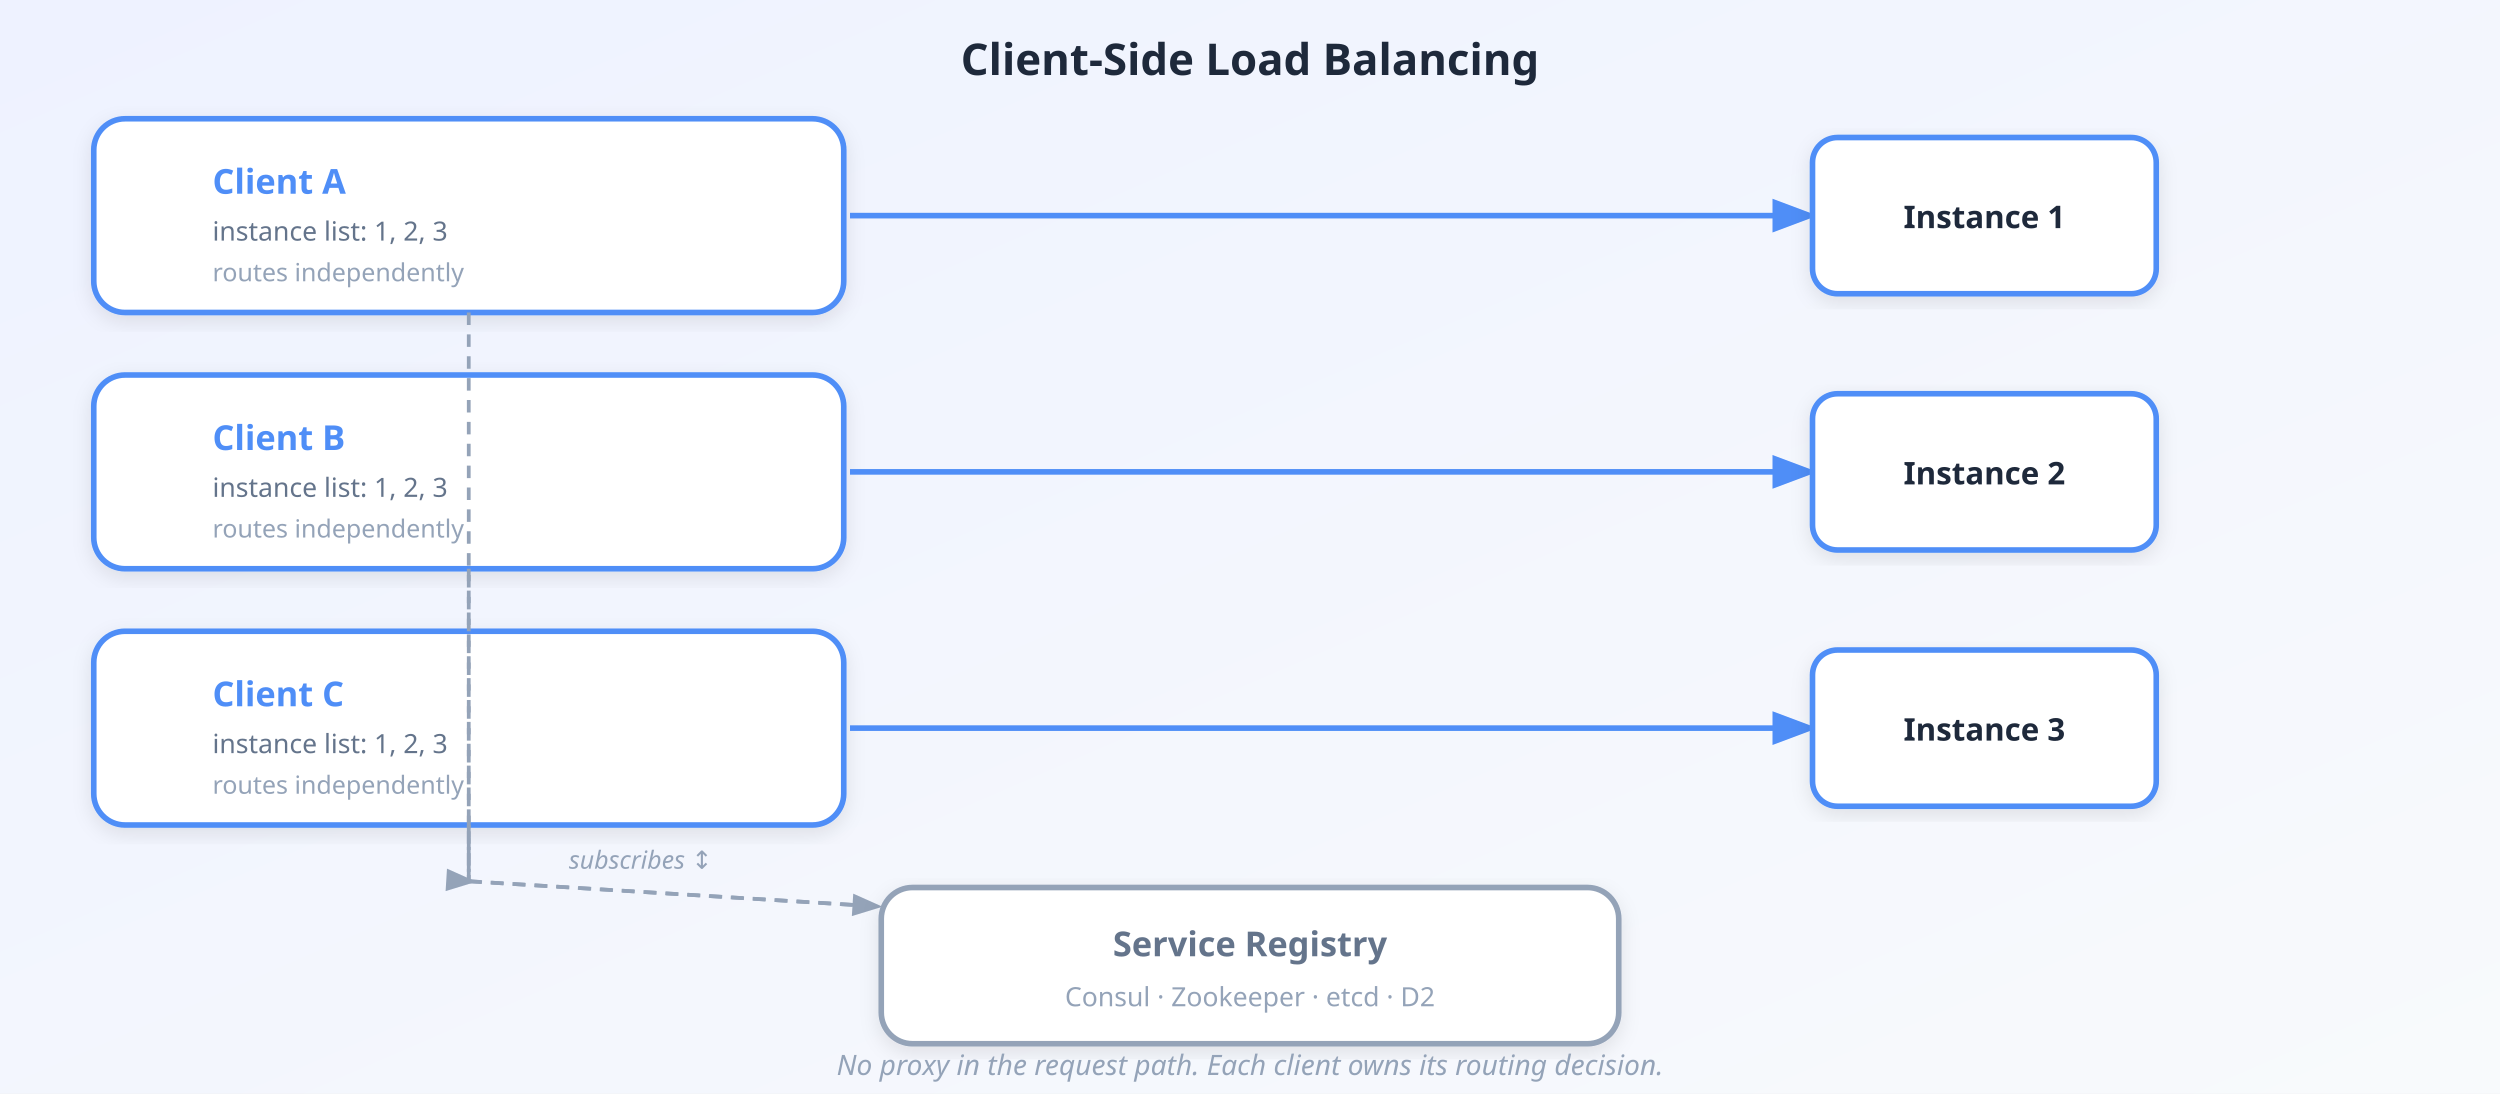
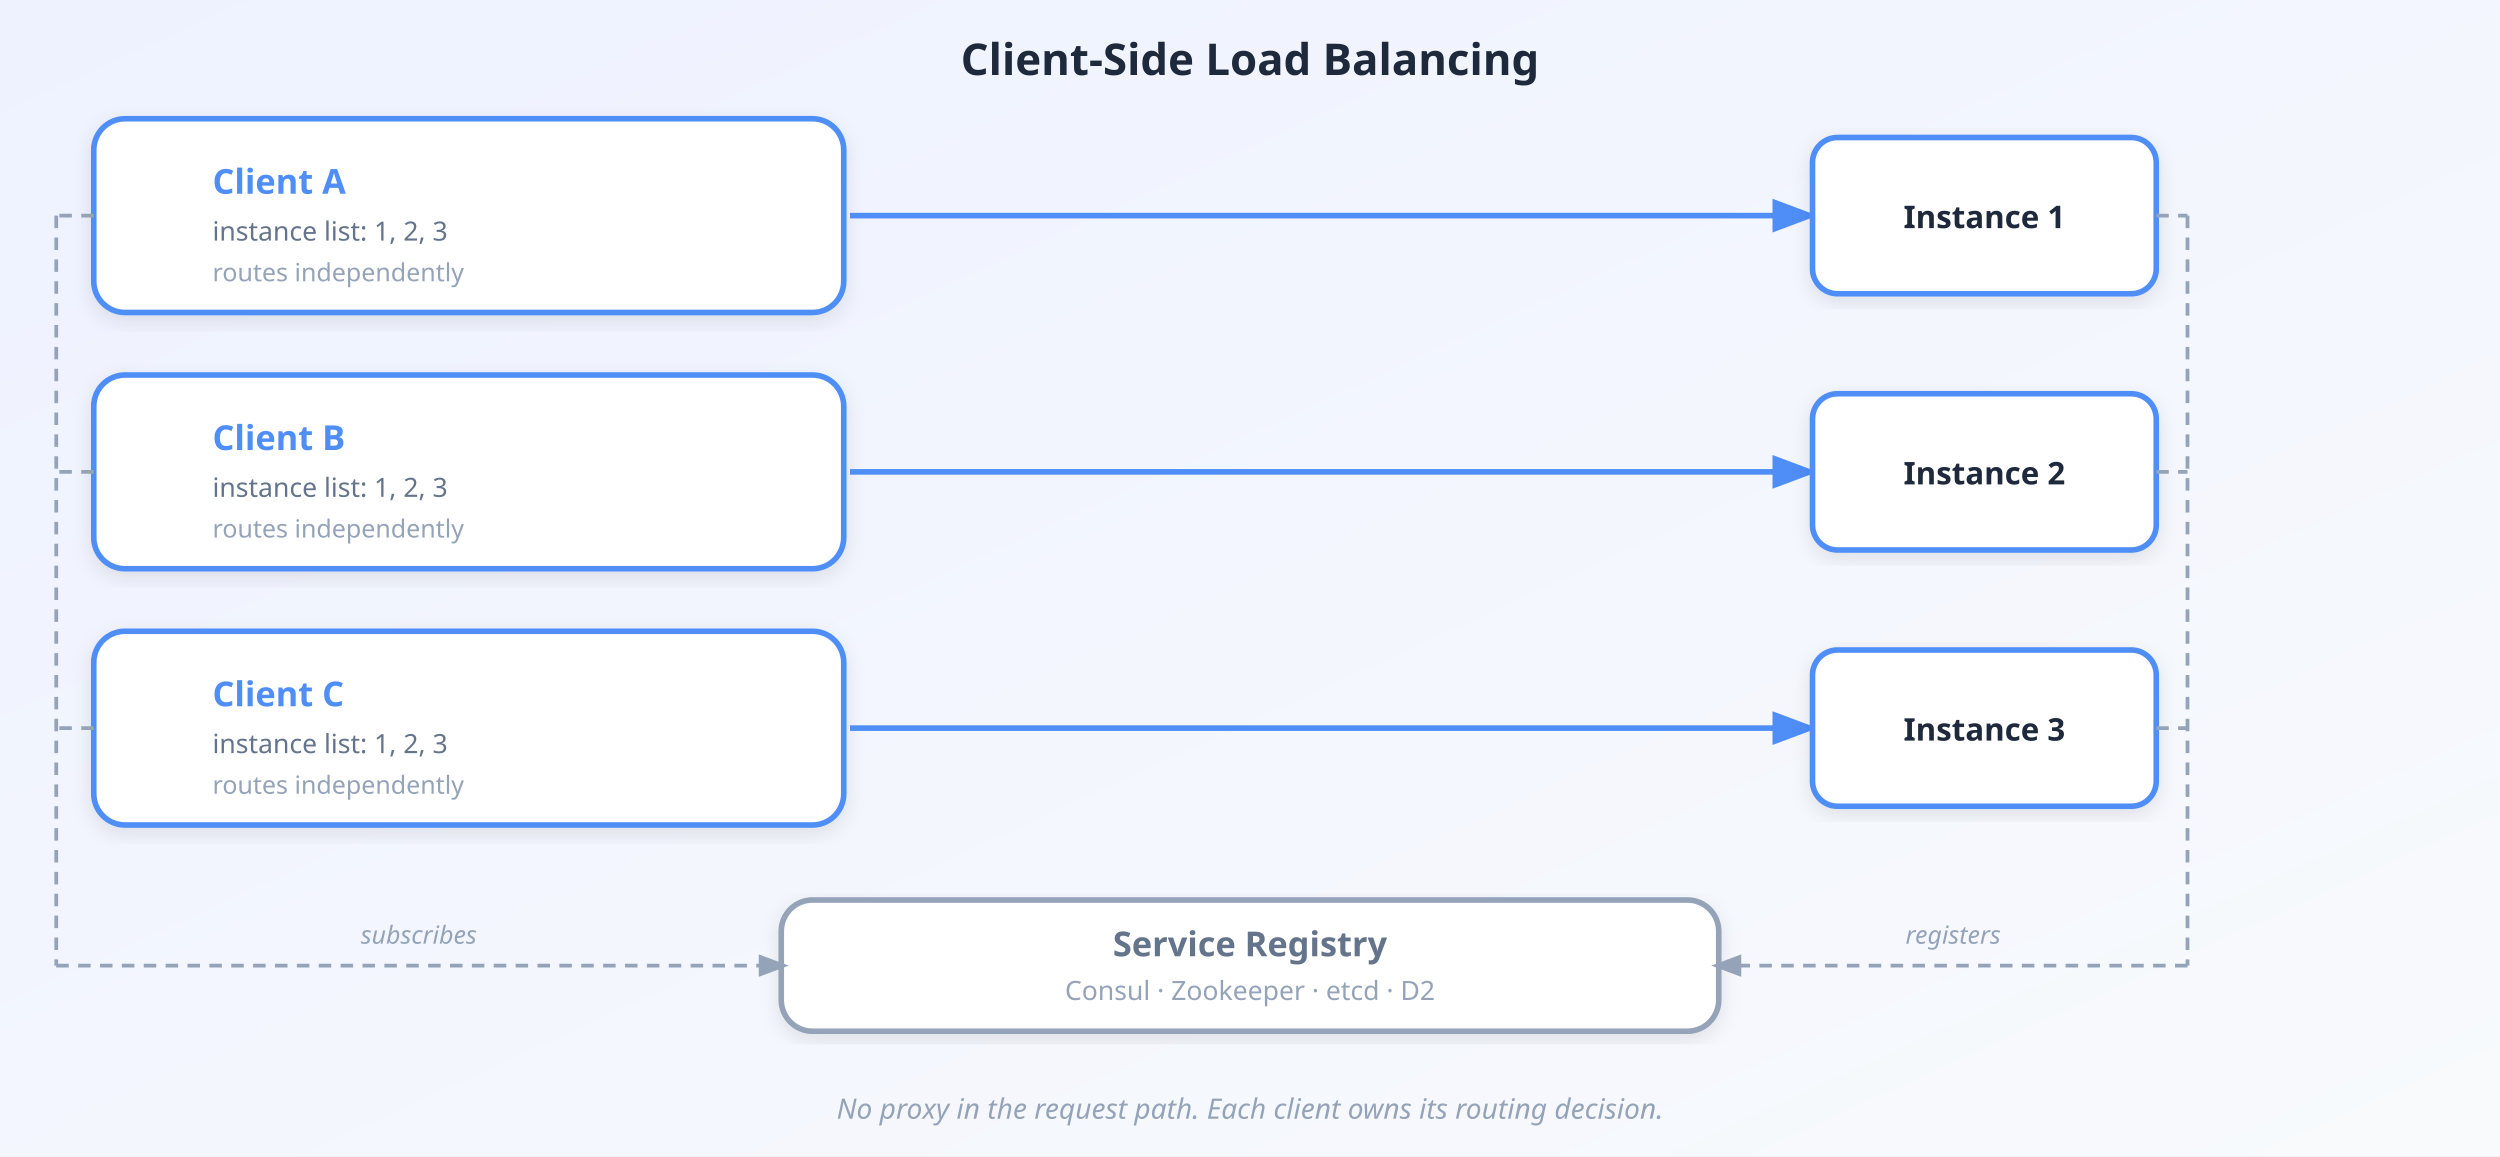
- <svg xmlns="http://www.w3.org/2000/svg" width="800" height="350" viewBox="0 0 800 350" font-family="'Segoe UI',system-ui,sans-serif">
+ <svg xmlns="http://www.w3.org/2000/svg" width="800" height="370" viewBox="0 0 800 370" font-family="'Segoe UI',system-ui,sans-serif">
  <defs>
    <linearGradient id="bg" x1="0" y1="0" x2="1" y2="1" gradientUnits="objectBoundingBox">
      <stop offset="0%" stop-color="#eef2ff" />
      <stop offset="100%" stop-color="#f8fafc" />
    </linearGradient>
    <marker id="arrowB" markerWidth="8" markerHeight="8" refX="6" refY="3" orient="auto">
      <path d="M0,0 L0,6 L8,3 z" fill="#4f8ef7" />
    </marker>
    <marker id="arrowU" markerWidth="8" markerHeight="8" refX="2" refY="3" orient="auto">
      <path d="M8,0 L8,6 L0,3 z" fill="#94a3b8" />
    </marker>
    <marker id="arrowD" markerWidth="8" markerHeight="8" refX="6" refY="3" orient="auto">
      <path d="M0,0 L0,6 L8,3 z" fill="#94a3b8" />
    </marker>
    <filter id="sh">
      <feDropShadow dx="0" dy="2" stdDeviation="3" flood-color="#00000018" />
    </filter>
  </defs>
-   <rect width="800" height="350" fill="url(#bg)" />
+   <rect width="800" height="370" fill="url(#bg)" />
  <text x="400" y="24" text-anchor="middle" fill="#1e293b" font-size="14" font-weight="700">Client-Side Load Balancing</text>
  <rect x="30" y="38" width="240" height="62" rx="10" fill="white" stroke="#4f8ef7" stroke-width="1.8" filter="url(#sh)" />
  <text x="68" y="62" fill="#4f8ef7" font-size="11" font-weight="700">Client A</text>
  <text x="68" y="77" fill="#64748b" font-size="8.5">instance list: 1, 2, 3</text>
  <text x="68" y="90" fill="#94a3b8" font-size="8">routes independently</text>
  <rect x="30" y="120" width="240" height="62" rx="10" fill="white" stroke="#4f8ef7" stroke-width="1.8" filter="url(#sh)" />
  <text x="68" y="144" fill="#4f8ef7" font-size="11" font-weight="700">Client B</text>
  <text x="68" y="159" fill="#64748b" font-size="8.5">instance list: 1, 2, 3</text>
  <text x="68" y="172" fill="#94a3b8" font-size="8">routes independently</text>
  <rect x="30" y="202" width="240" height="62" rx="10" fill="white" stroke="#4f8ef7" stroke-width="1.8" filter="url(#sh)" />
  <text x="68" y="226" fill="#4f8ef7" font-size="11" font-weight="700">Client C</text>
  <text x="68" y="241" fill="#64748b" font-size="8.5">instance list: 1, 2, 3</text>
  <text x="68" y="254" fill="#94a3b8" font-size="8">routes independently</text>
  <line x1="272" y1="69" x2="578" y2="69" stroke="#4f8ef7" stroke-width="1.8" marker-end="url(#arrowB)" />
  <line x1="272" y1="151" x2="578" y2="151" stroke="#4f8ef7" stroke-width="1.8" marker-end="url(#arrowB)" />
  <line x1="272" y1="233" x2="578" y2="233" stroke="#4f8ef7" stroke-width="1.8" marker-end="url(#arrowB)" />
  <rect x="580" y="44" width="110" height="50" rx="8" fill="white" stroke="#4f8ef7" stroke-width="1.8" filter="url(#sh)" />
  <text x="635" y="73" text-anchor="middle" fill="#1e293b" font-size="10" font-weight="600">Instance 1</text>
  <rect x="580" y="126" width="110" height="50" rx="8" fill="white" stroke="#4f8ef7" stroke-width="1.8" filter="url(#sh)" />
  <text x="635" y="155" text-anchor="middle" fill="#1e293b" font-size="10" font-weight="600">Instance 2</text>
  <rect x="580" y="208" width="110" height="50" rx="8" fill="white" stroke="#4f8ef7" stroke-width="1.8" filter="url(#sh)" />
  <text x="635" y="237" text-anchor="middle" fill="#1e293b" font-size="10" font-weight="600">Instance 3</text>
-   <line x1="150" y1="100" x2="150" y2="282" stroke="#94a3b8" stroke-width="1.2" stroke-dasharray="4 3" />
-   <line x1="150" y1="182" x2="150" y2="282" stroke="#94a3b8" stroke-width="1.2" stroke-dasharray="4 3" />
-   <line x1="150" y1="264" x2="150" y2="282" stroke="#94a3b8" stroke-width="1.2" stroke-dasharray="4 3" />
-   <line x1="150" y1="282" x2="280" y2="290" stroke="#94a3b8" stroke-width="1.2" stroke-dasharray="4 3" marker-end="url(#arrowD)" />
-   <line x1="280" y1="290" x2="150" y2="282" stroke="#94a3b8" stroke-width="1.2" stroke-dasharray="4 3" marker-end="url(#arrowU)" />
-   <text x="205" y="278" text-anchor="middle" fill="#94a3b8" font-size="8" font-style="italic">subscribes ↕</text>
-   <rect x="282" y="284" width="236" height="50" rx="10" fill="white" stroke="#94a3b8" stroke-width="1.8" filter="url(#sh)" />
+   <rect x="250" y="288" width="300" height="42" rx="10" fill="white" stroke="#94a3b8" stroke-width="1.8" filter="url(#sh)" />
  <text x="400" y="306" text-anchor="middle" fill="#64748b" font-size="11" font-weight="700">Service Registry</text>
-   <text x="400" y="322" text-anchor="middle" fill="#94a3b8" font-size="8.5">Consul · Zookeeper · etcd · D2</text>
-   <text x="400" y="344" text-anchor="middle" fill="#94a3b8" font-size="9" font-style="italic">No proxy in the request path. Each client owns its routing decision.</text>
+   <text x="400" y="320" text-anchor="middle" fill="#94a3b8" font-size="8.5">Consul · Zookeeper · etcd · D2</text>
+   <line x1="30" y1="69" x2="18" y2="69" stroke="#94a3b8" stroke-width="1.2" stroke-dasharray="4 3" />
+   <line x1="30" y1="151" x2="18" y2="151" stroke="#94a3b8" stroke-width="1.2" stroke-dasharray="4 3" />
+   <line x1="30" y1="233" x2="18" y2="233" stroke="#94a3b8" stroke-width="1.2" stroke-dasharray="4 3" />
+   <line x1="18" y1="69" x2="18" y2="309" stroke="#94a3b8" stroke-width="1.2" stroke-dasharray="4 3" />
+   <line x1="18" y1="309" x2="250" y2="309" stroke="#94a3b8" stroke-width="1.2" stroke-dasharray="4 3" marker-end="url(#arrowD)" />
+   <text x="134" y="302" text-anchor="middle" fill="#94a3b8" font-size="8" font-style="italic">subscribes</text>
+   <line x1="690" y1="69" x2="700" y2="69" stroke="#94a3b8" stroke-width="1.2" stroke-dasharray="4 3" />
+   <line x1="690" y1="151" x2="700" y2="151" stroke="#94a3b8" stroke-width="1.2" stroke-dasharray="4 3" />
+   <line x1="690" y1="233" x2="700" y2="233" stroke="#94a3b8" stroke-width="1.2" stroke-dasharray="4 3" />
+   <line x1="700" y1="69" x2="700" y2="309" stroke="#94a3b8" stroke-width="1.2" stroke-dasharray="4 3" />
+   <line x1="700" y1="309" x2="550" y2="309" stroke="#94a3b8" stroke-width="1.2" stroke-dasharray="4 3" marker-end="url(#arrowD)" />
+   <text x="625" y="302" text-anchor="middle" fill="#94a3b8" font-size="8" font-style="italic">registers</text>
+   <text x="400" y="358" text-anchor="middle" fill="#94a3b8" font-size="9" font-style="italic">No proxy in the request path. Each client owns its routing decision.</text>
</svg>
